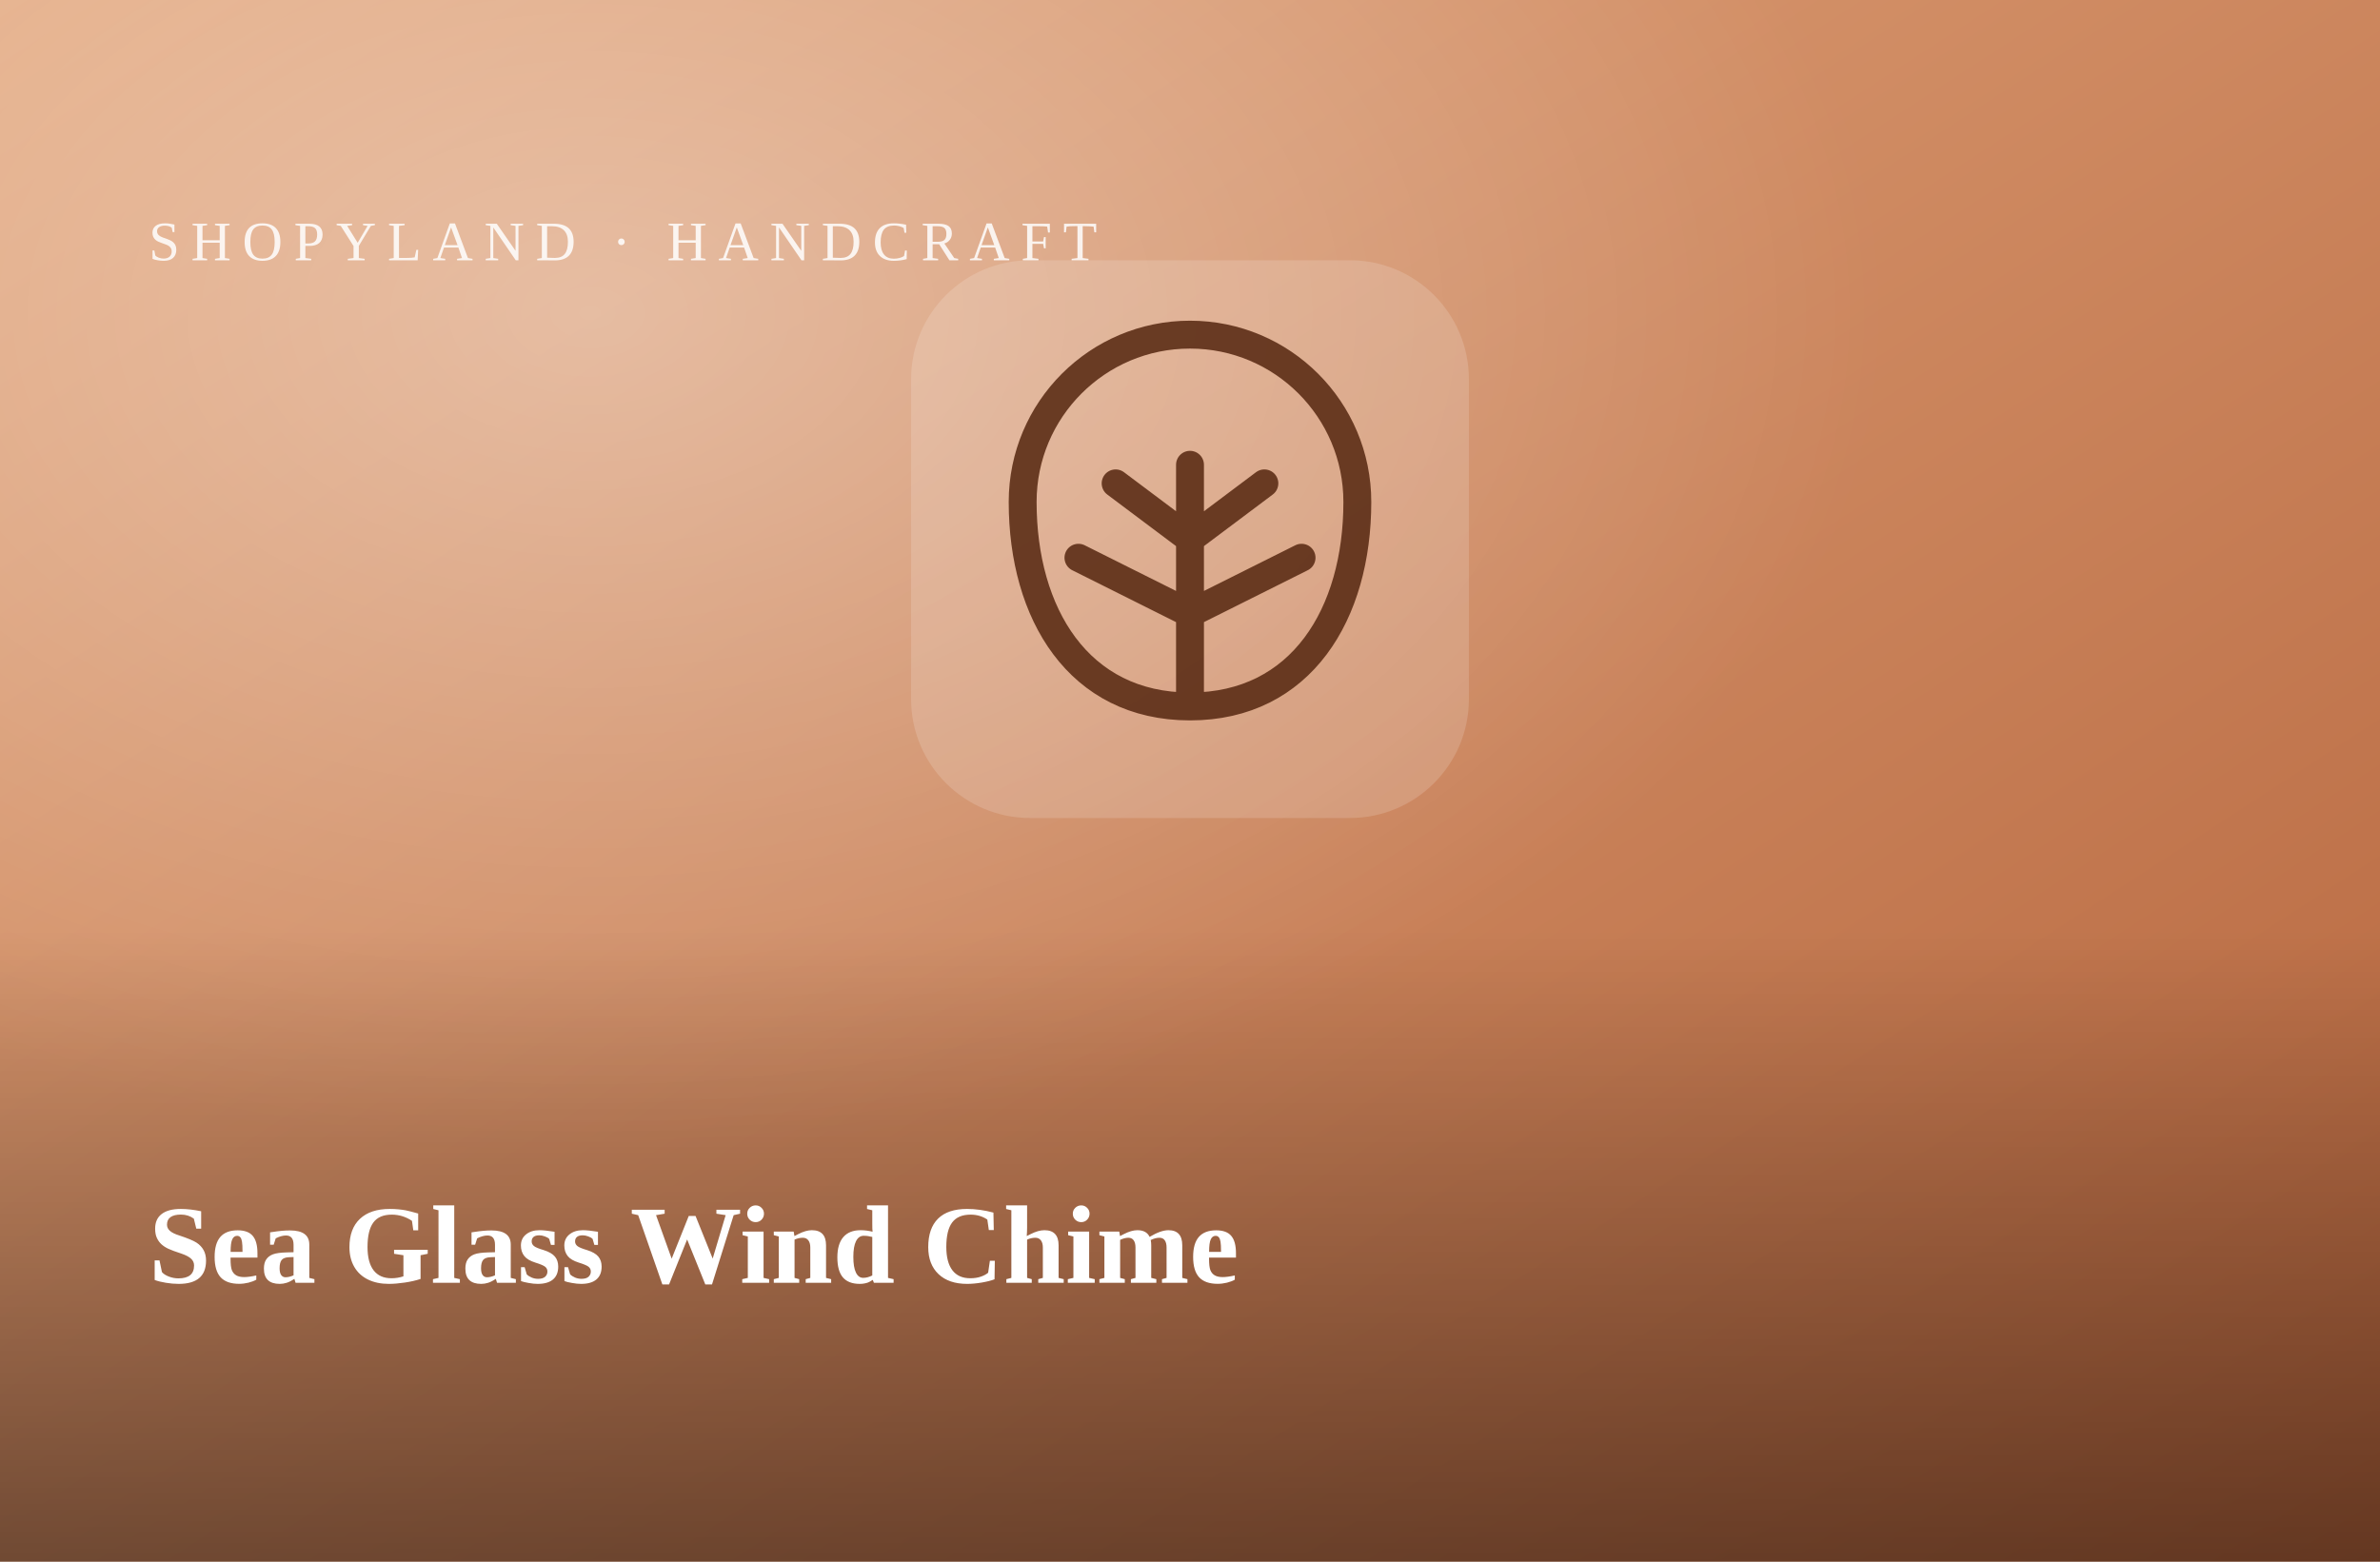
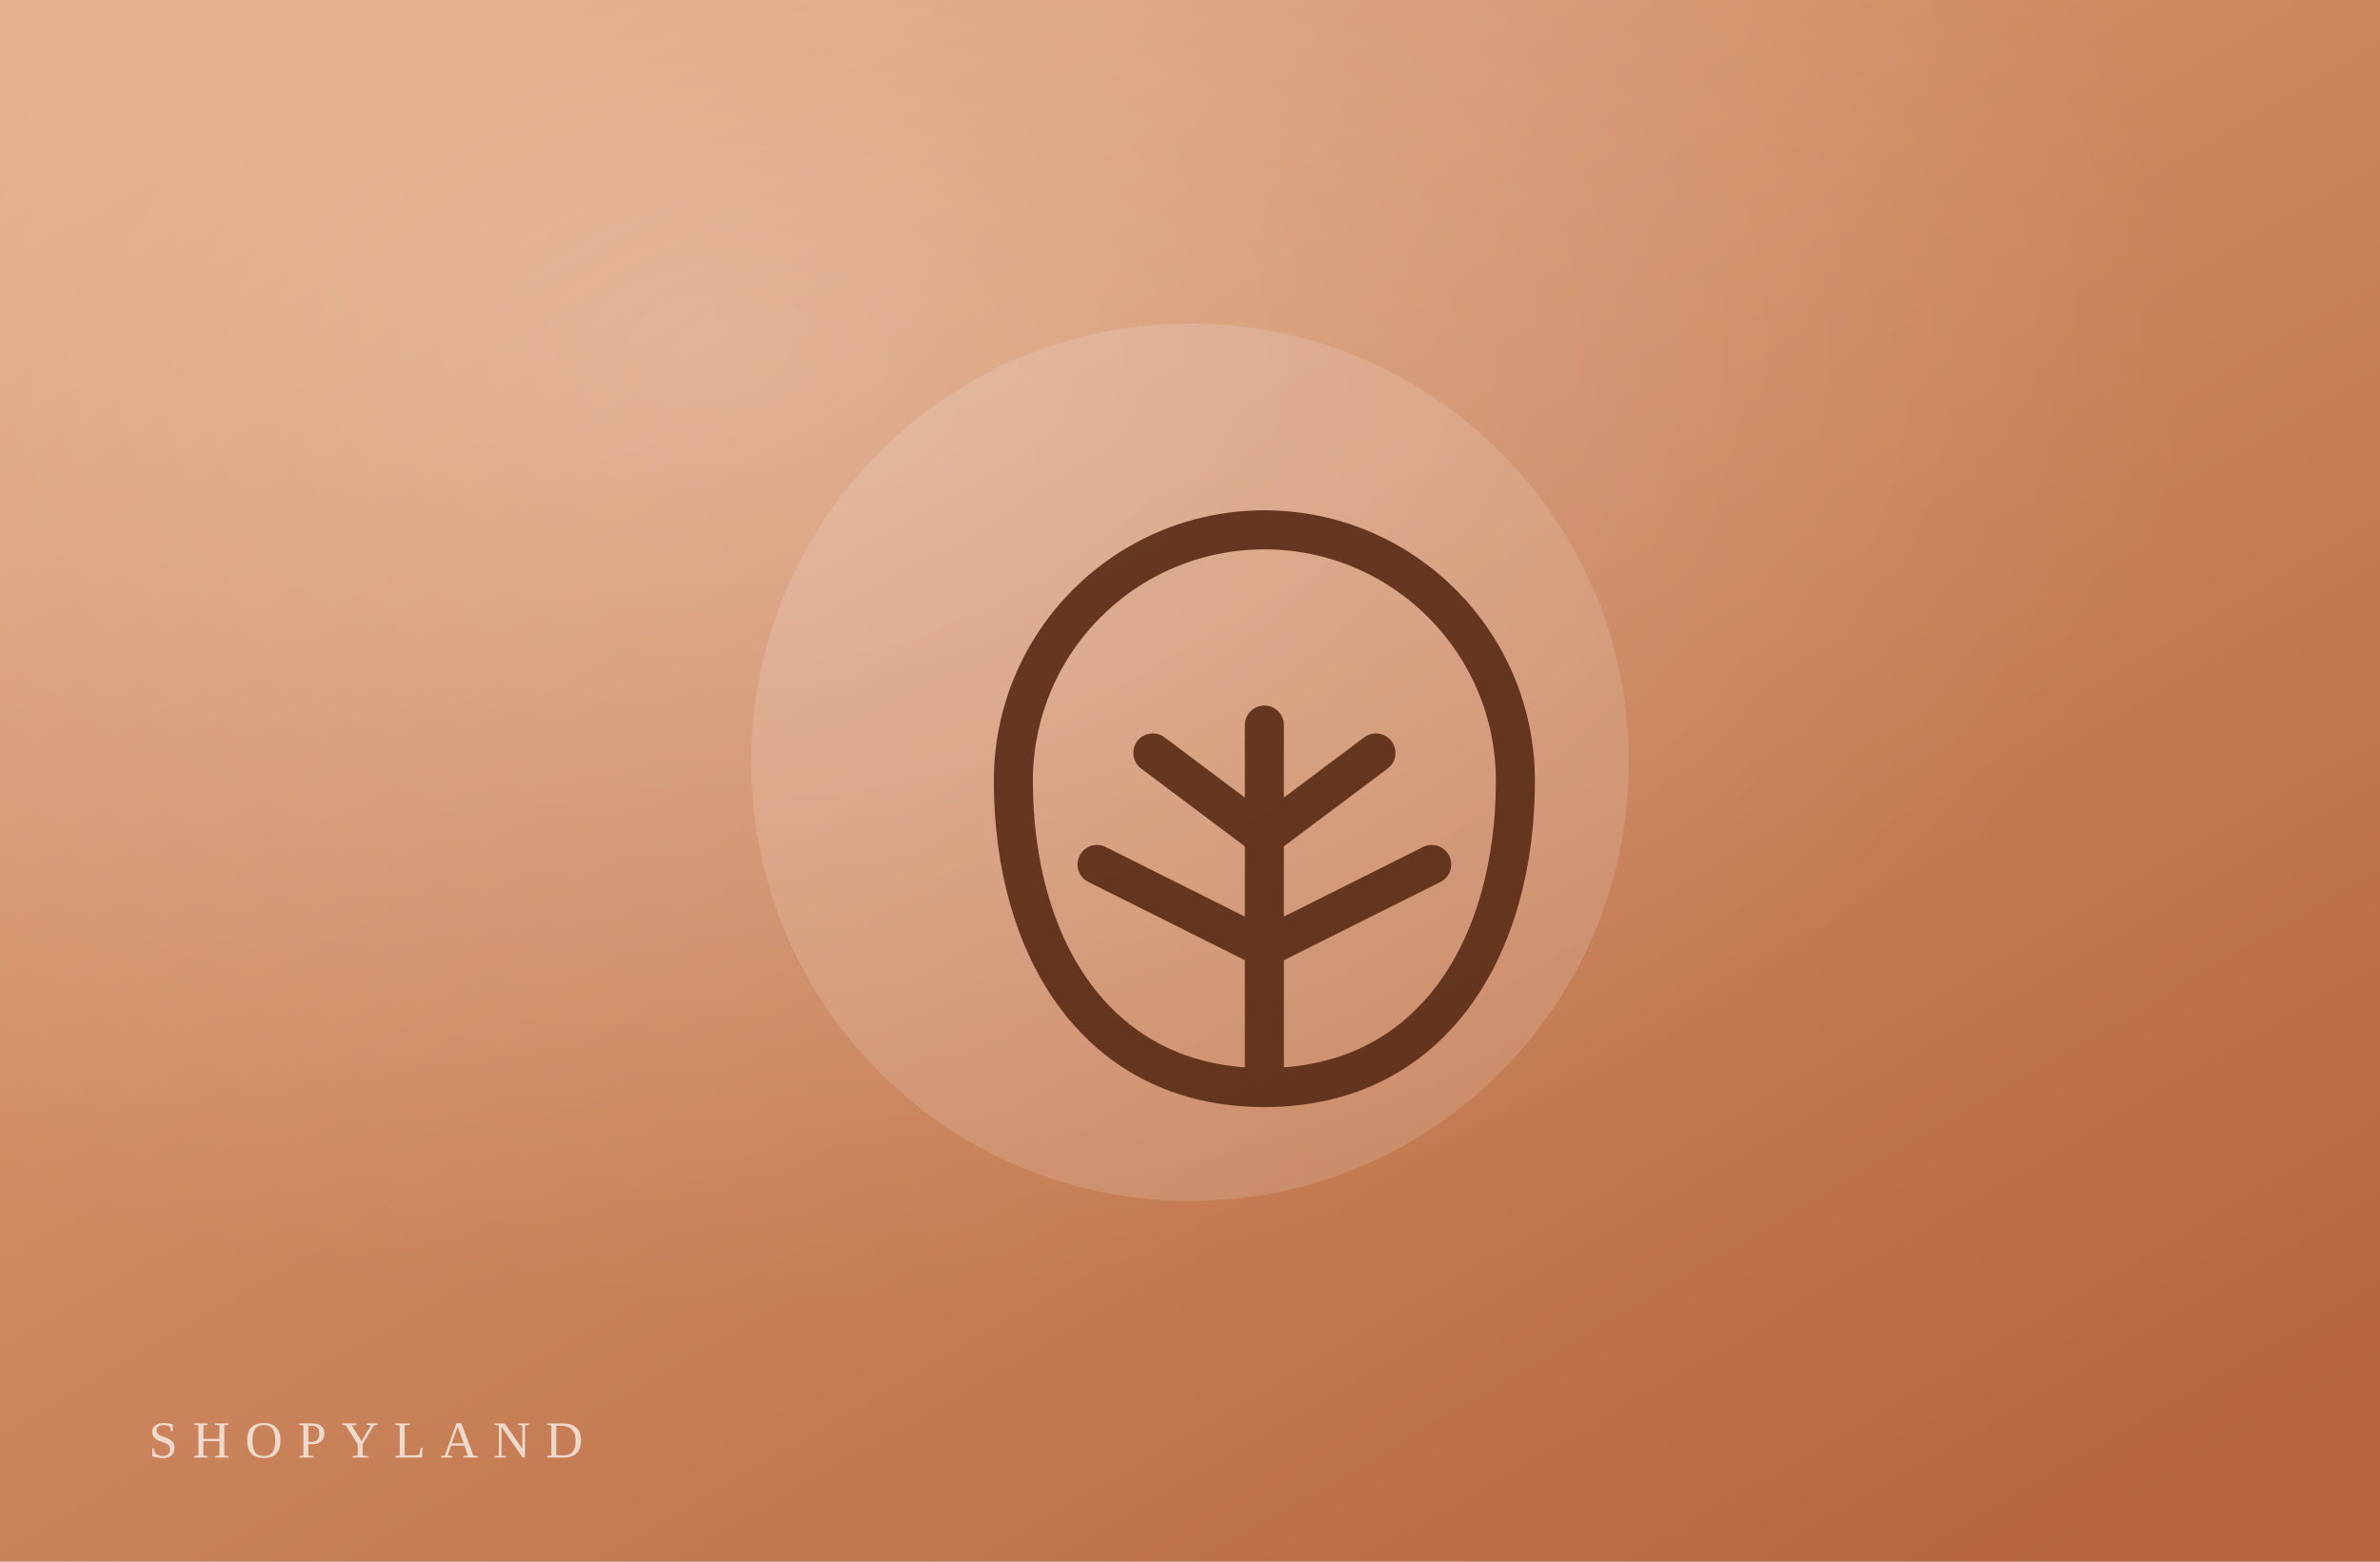
<svg xmlns="http://www.w3.org/2000/svg" viewBox="0 0 640 420" width="640" height="420">
  <defs>
-     <linearGradient id="bg" x1="0" y1="0" x2="1" y2="1">
+     <linearGradient id="bg" x1="0" y1="0" x2="0.9" y2="1">
      <stop offset="0" stop-color="#E3A87F" />
      <stop offset="1" stop-color="#B5643C" />
    </linearGradient>
-     <radialGradient id="hl" cx="0.25" cy="0.2" r="0.9">
-       <stop offset="0" stop-color="#ffffff" stop-opacity="0.35" />
-       <stop offset="0.6" stop-color="#ffffff" stop-opacity="0" />
+     <radialGradient id="hl" cx="0.3" cy="0.22" r="0.95">
+       <stop offset="0" stop-color="#ffffff" stop-opacity="0.28" />
+       <stop offset="0.65" stop-color="#ffffff" stop-opacity="0" />
    </radialGradient>
-     <linearGradient id="scrim" x1="0" y1="0" x2="0" y2="1">
-       <stop offset="0" stop-color="#000" stop-opacity="0" />
-       <stop offset="1" stop-color="#000" stop-opacity="0.45" />
-     </linearGradient>
  </defs>
  <rect width="640" height="420" fill="url(#bg)" />
  <rect width="640" height="420" fill="url(#hl)" />
-   <rect x="245" y="70" width="150" height="150" rx="32" fill="#ffffff" fill-opacity="0.16" />
-   <g transform="translate(260 85) scale(5)" fill="none" stroke="#5C2E17" stroke-opacity="0.9" stroke-width="1.5" stroke-linecap="round" stroke-linejoin="round">
+   <circle cx="320" cy="205" r="118" fill="#ffffff" fill-opacity="0.14" />
+   <g transform="translate(250 135) scale(7.5)" fill="none" stroke="#5C2E17" stroke-opacity="0.92" stroke-width="1.4" stroke-linecap="round" stroke-linejoin="round">
    <path d="M12 21C6 21 3 16 3 10a9 9 0 0 1 18 0c0 6-3 11-9 11zM12 21V8M12 12l-4-3M12 12l4-3M12 16l-6-3M12 16l6-3" />
  </g>
-   <rect x="0" y="250" width="640" height="170" fill="url(#scrim)" />
-   <text x="40" y="70" font-family="Georgia, 'Times New Roman', serif" font-size="15" letter-spacing="3" fill="#ffffff" fill-opacity="0.85">SHOPYLAND · HANDCRAFT</text>
-   <text x="40" y="345" font-family="Georgia, 'Times New Roman', serif" font-weight="bold" font-size="30" fill="#ffffff">
-     <tspan x="40" dy="0">Sea Glass Wind Chime</tspan>
-   </text>
+   <text x="40" y="392" font-family="Georgia, 'Times New Roman', serif" font-size="14" letter-spacing="4" fill="#ffffff" fill-opacity="0.7">SHOPYLAND</text>
</svg>
